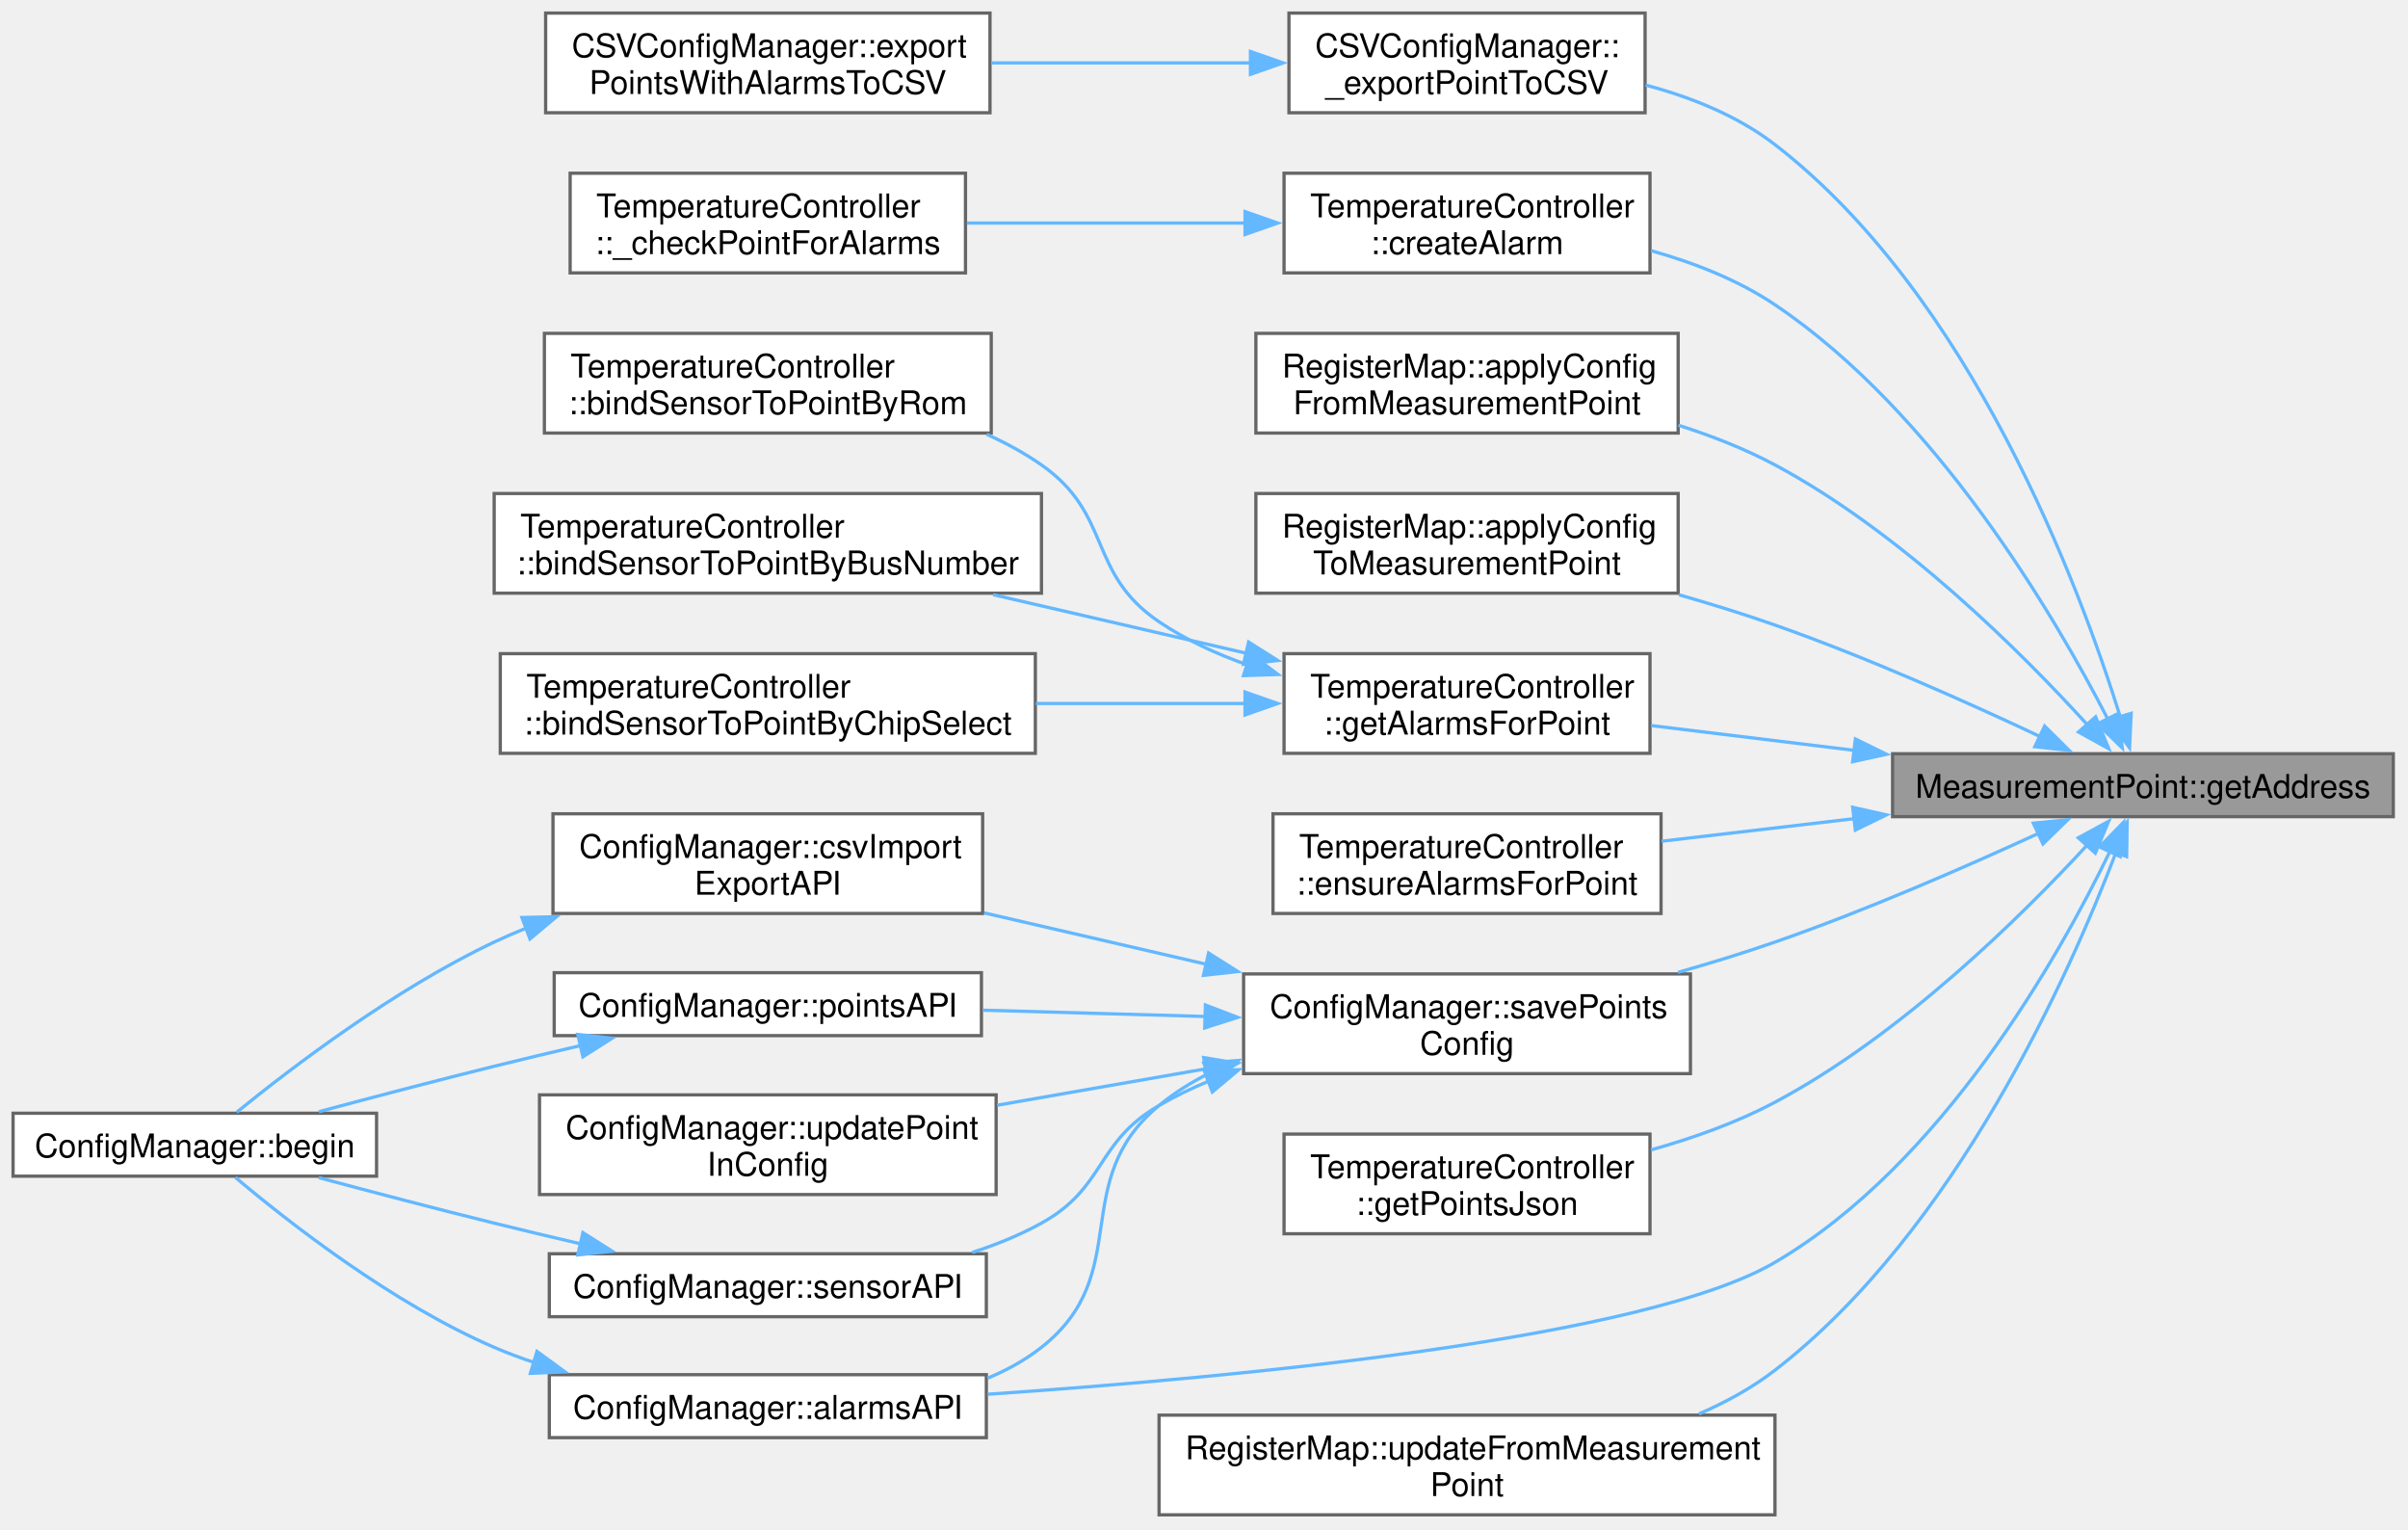
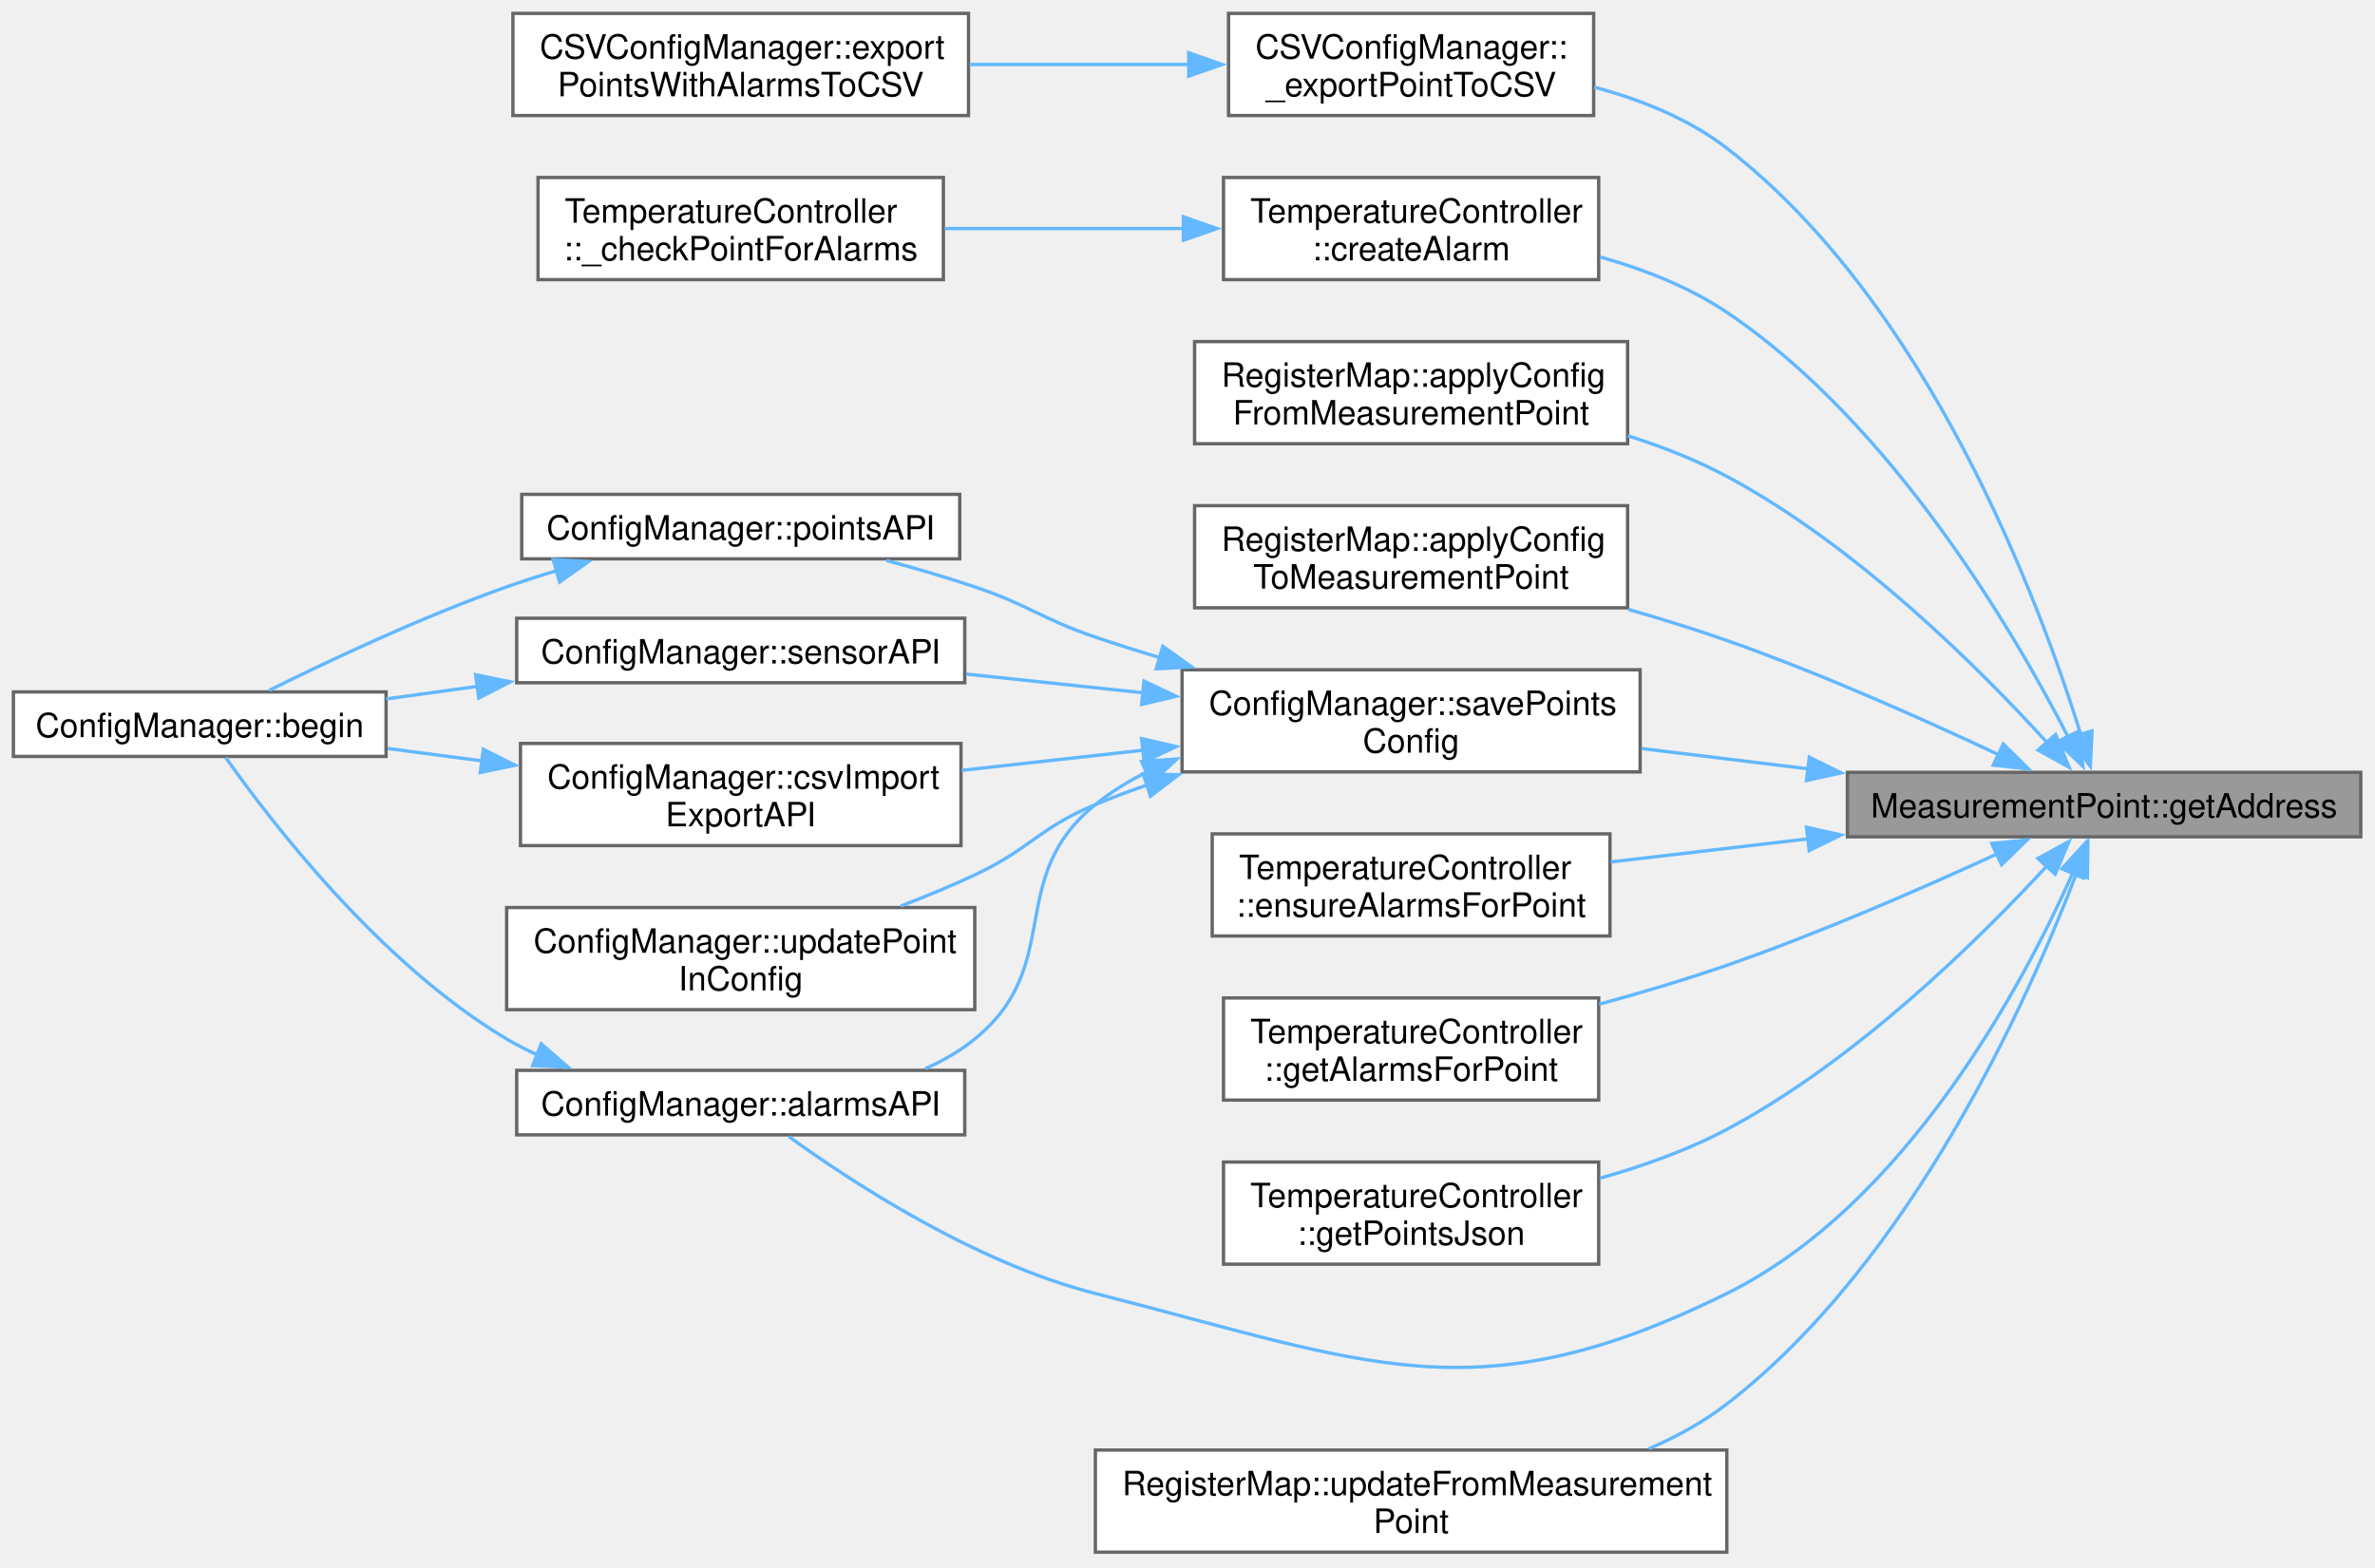
- <svg xmlns="http://www.w3.org/2000/svg" xmlns:xlink="http://www.w3.org/1999/xlink" width="737pt" height="468pt" viewBox="0.00 0.00 737.00 468.00">
+ <svg xmlns="http://www.w3.org/2000/svg" xmlns:xlink="http://www.w3.org/1999/xlink" width="709pt" height="468pt" viewBox="0.00 0.00 709.00 468.00">
  <g id="graph0" class="graph" transform="scale(1 1) rotate(0) translate(4 463.5)">
    <g id="Node000001" class="node">
      <g id="a_Node000001">
        <a xlink:title="Get measurement point address.">
-           <polygon fill="#999999" stroke="#666666" points="728.5,-232.88 575.25,-232.88 575.25,-213.62 728.5,-213.62 728.5,-232.88" />
-           <text xml:space="preserve" text-anchor="middle" x="651.88" y="-219.38" font-family="Helvetica,sans-Serif" font-size="10.00">MeasurementPoint::getAddress</text>
+           <polygon fill="#999999" stroke="#666666" points="700.75,-232.88 547.5,-232.88 547.5,-213.62 700.75,-213.62 700.75,-232.88" />
+           <text xml:space="preserve" text-anchor="middle" x="624.12" y="-219.38" font-family="Helvetica,sans-Serif" font-size="10.00">MeasurementPoint::getAddress</text>
        </a>
      </g>
    </g>
    <g id="Node000002" class="node">
      <g id="a_Node000002">
        <a xlink:href="class_c_s_v_config_manager.html#a2c2673398051c26184c9197aa751a6b3" target="_top" xlink:title="Export single measurement point to CSV format.">
-           <polygon fill="white" stroke="#666666" points="499.5,-459.5 390.5,-459.5 390.5,-429 499.5,-429 499.5,-459.5" />
-           <text xml:space="preserve" text-anchor="start" x="398.5" y="-446" font-family="Helvetica,sans-Serif" font-size="10.00">CSVConfigManager::</text>
-           <text xml:space="preserve" text-anchor="middle" x="445" y="-434.75" font-family="Helvetica,sans-Serif" font-size="10.00">_exportPointToCSV</text>
+           <polygon fill="white" stroke="#666666" points="471.75,-459.5 362.75,-459.5 362.75,-429 471.75,-429 471.75,-459.5" />
+           <text xml:space="preserve" text-anchor="start" x="370.75" y="-446" font-family="Helvetica,sans-Serif" font-size="10.00">CSVConfigManager::</text>
+           <text xml:space="preserve" text-anchor="middle" x="417.25" y="-434.75" font-family="Helvetica,sans-Serif" font-size="10.00">_exportPointToCSV</text>
        </a>
      </g>
    </g>
    <g id="edge1_Node000001_Node000002" class="edge">
      <g id="a_edge1_Node000001_Node000002">
        <a xlink:title=" ">
-           <path fill="none" stroke="#63b8ff" d="M644.97,-244.04C632.46,-284.26 599.36,-372.84 539.25,-419.25 527.84,-428.06 513.57,-433.77 499.66,-437.47" />
-           <polygon fill="#63b8ff" stroke="#63b8ff" points="648.27,-245.24 647.77,-234.66 641.56,-243.24 648.27,-245.24" />
+           <path fill="none" stroke="#63b8ff" d="M617.22,-244.04C604.71,-284.26 571.61,-372.84 511.5,-419.25 500.09,-428.06 485.82,-433.77 471.91,-437.47" />
+           <polygon fill="#63b8ff" stroke="#63b8ff" points="620.52,-245.24 620.02,-234.66 613.81,-243.24 620.52,-245.24" />
        </a>
      </g>
    </g>
    <g id="Node000004" class="node">
      <g id="a_Node000004">
        <a xlink:href="class_config_manager.html#ae605c999fabc6344511f455618655326" target="_top" xlink:title="Setup alarms API endpoints.">
-           <polygon fill="white" stroke="#666666" points="297.88,-42.88 164.12,-42.88 164.12,-23.62 297.88,-23.62 297.88,-42.88" />
-           <text xml:space="preserve" text-anchor="middle" x="231" y="-29.38" font-family="Helvetica,sans-Serif" font-size="10.00">ConfigManager::alarmsAPI</text>
+           <polygon fill="white" stroke="#666666" points="284,-143.88 150.25,-143.88 150.25,-124.62 284,-124.62 284,-143.88" />
+           <text xml:space="preserve" text-anchor="middle" x="217.12" y="-130.38" font-family="Helvetica,sans-Serif" font-size="10.00">ConfigManager::alarmsAPI</text>
        </a>
      </g>
    </g>
    <g id="edge3_Node000001_Node000004" class="edge">
      <g id="a_edge3_Node000001_Node000004">
        <a xlink:title=" ">
-           <path fill="none" stroke="#63b8ff" d="M641.9,-203.24C626.2,-170.78 590.47,-107.27 539.25,-77.25 499.56,-53.99 376.13,-42.18 298.32,-36.9" />
-           <polygon fill="#63b8ff" stroke="#63b8ff" points="638.57,-204.37 645.97,-211.94 644.91,-201.4 638.57,-204.37" />
+           <path fill="none" stroke="#63b8ff" d="M614.82,-202.89C599.88,-169.37 564.98,-103.68 511.5,-77.25 436.39,-40.13 404.2,-56.61 323,-77.25 287.25,-86.34 250.51,-110.34 231.44,-124.13" />
+           <polygon fill="#63b8ff" stroke="#63b8ff" points="611.52,-204.07 618.67,-211.89 617.95,-201.32 611.52,-204.07" />
        </a>
      </g>
    </g>
    <g id="Node000006" class="node">
      <g id="a_Node000006">
        <a xlink:href="class_register_map.html#a1f102e7d0dd51d4750c916fb6e32c37a" target="_top" xlink:title="Apply configuration from measurement point to registers.">
-           <polygon fill="white" stroke="#666666" points="509.62,-361.5 380.38,-361.5 380.38,-331 509.62,-331 509.62,-361.5" />
-           <text xml:space="preserve" text-anchor="start" x="388.38" y="-348" font-family="Helvetica,sans-Serif" font-size="10.00">RegisterMap::applyConfig</text>
-           <text xml:space="preserve" text-anchor="middle" x="445" y="-336.75" font-family="Helvetica,sans-Serif" font-size="10.00">FromMeasurementPoint</text>
+           <polygon fill="white" stroke="#666666" points="481.88,-361.5 352.62,-361.5 352.62,-331 481.88,-331 481.88,-361.5" />
+           <text xml:space="preserve" text-anchor="start" x="360.62" y="-348" font-family="Helvetica,sans-Serif" font-size="10.00">RegisterMap::applyConfig</text>
+           <text xml:space="preserve" text-anchor="middle" x="417.25" y="-336.75" font-family="Helvetica,sans-Serif" font-size="10.00">FromMeasurementPoint</text>
        </a>
      </g>
    </g>
    <g id="edge5_Node000001_Node000006" class="edge">
      <g id="a_edge5_Node000001_Node000006">
        <a xlink:title=" ">
-           <path fill="none" stroke="#63b8ff" d="M634.86,-241.75C614.72,-263.87 578.05,-300.49 539.25,-321.25 530.09,-326.15 519.89,-330.15 509.7,-333.38" />
-           <polygon fill="#63b8ff" stroke="#63b8ff" points="637.39,-244.17 641.43,-234.38 632.16,-239.52 637.39,-244.17" />
+           <path fill="none" stroke="#63b8ff" d="M607.11,-241.75C586.97,-263.87 550.3,-300.49 511.5,-321.25 502.34,-326.15 492.14,-330.15 481.95,-333.38" />
+           <polygon fill="#63b8ff" stroke="#63b8ff" points="609.64,-244.17 613.68,-234.38 604.41,-239.52 609.64,-244.17" />
        </a>
      </g>
    </g>
    <g id="Node000007" class="node">
      <g id="a_Node000007">
        <a xlink:href="class_register_map.html#aa2f819b22096b8c14c421b415f7e83b7" target="_top" xlink:title="Apply configuration from registers to measurement point.">
-           <polygon fill="white" stroke="#666666" points="509.62,-312.5 380.38,-312.5 380.38,-282 509.62,-282 509.62,-312.5" />
-           <text xml:space="preserve" text-anchor="start" x="388.38" y="-299" font-family="Helvetica,sans-Serif" font-size="10.00">RegisterMap::applyConfig</text>
-           <text xml:space="preserve" text-anchor="middle" x="445" y="-287.75" font-family="Helvetica,sans-Serif" font-size="10.00">ToMeasurementPoint</text>
+           <polygon fill="white" stroke="#666666" points="481.88,-312.5 352.62,-312.5 352.62,-282 481.88,-282 481.88,-312.5" />
+           <text xml:space="preserve" text-anchor="start" x="360.62" y="-299" font-family="Helvetica,sans-Serif" font-size="10.00">RegisterMap::applyConfig</text>
+           <text xml:space="preserve" text-anchor="middle" x="417.25" y="-287.75" font-family="Helvetica,sans-Serif" font-size="10.00">ToMeasurementPoint</text>
        </a>
      </g>
    </g>
    <g id="edge6_Node000001_Node000007" class="edge">
      <g id="a_edge6_Node000001_Node000007">
        <a xlink:title=" ">
-           <path fill="none" stroke="#63b8ff" d="M620.55,-238.06C598.38,-248.51 567.39,-262.36 539.25,-272.25 529.84,-275.56 519.77,-278.67 509.85,-281.52" />
-           <polygon fill="#63b8ff" stroke="#63b8ff" points="621.79,-241.34 629.31,-233.88 618.78,-235.03 621.79,-241.34" />
+           <path fill="none" stroke="#63b8ff" d="M592.8,-238.06C570.63,-248.51 539.64,-262.36 511.5,-272.25 502.09,-275.56 492.02,-278.67 482.1,-281.52" />
+           <polygon fill="#63b8ff" stroke="#63b8ff" points="594.04,-241.34 601.56,-233.88 591.03,-235.03 594.04,-241.34" />
        </a>
      </g>
    </g>
    <g id="Node000008" class="node">
      <g id="a_Node000008">
        <a xlink:href="class_temperature_controller.html#aa64384fb8503814b46a7d55f53ccb53a" target="_top" xlink:title="Create new alarm for measurement point.">
-           <polygon fill="white" stroke="#666666" points="501,-410.5 389,-410.5 389,-380 501,-380 501,-410.5" />
-           <text xml:space="preserve" text-anchor="start" x="397" y="-397" font-family="Helvetica,sans-Serif" font-size="10.00">TemperatureController</text>
-           <text xml:space="preserve" text-anchor="middle" x="445" y="-385.75" font-family="Helvetica,sans-Serif" font-size="10.00">::createAlarm</text>
+           <polygon fill="white" stroke="#666666" points="473.25,-410.5 361.25,-410.5 361.25,-380 473.25,-380 473.25,-410.5" />
+           <text xml:space="preserve" text-anchor="start" x="369.25" y="-397" font-family="Helvetica,sans-Serif" font-size="10.00">TemperatureController</text>
+           <text xml:space="preserve" text-anchor="middle" x="417.25" y="-385.75" font-family="Helvetica,sans-Serif" font-size="10.00">::createAlarm</text>
        </a>
      </g>
    </g>
    <g id="edge7_Node000001_Node000008" class="edge">
      <g id="a_edge7_Node000001_Node000008">
        <a xlink:title=" ">
-           <path fill="none" stroke="#63b8ff" d="M641.28,-243.18C624.9,-275.03 588.5,-337.16 539.25,-370.25 527.98,-377.82 514.51,-383.1 501.35,-386.79" />
-           <polygon fill="#63b8ff" stroke="#63b8ff" points="644.21,-245.14 645.55,-234.63 637.95,-242.02 644.21,-245.14" />
+           <path fill="none" stroke="#63b8ff" d="M613.53,-243.18C597.15,-275.03 560.75,-337.16 511.5,-370.25 500.23,-377.82 486.76,-383.1 473.6,-386.79" />
+           <polygon fill="#63b8ff" stroke="#63b8ff" points="616.46,-245.14 617.8,-234.63 610.2,-242.02 616.46,-245.14" />
        </a>
      </g>
    </g>
    <g id="Node000010" class="node">
      <g id="a_Node000010">
        <a xlink:href="class_temperature_controller.html#ad174e0411bd48422d8e3812fd28a7a0b" target="_top" xlink:title="Ensure all 3 alarm types exist for a measurement point.">
-           <polygon fill="white" stroke="#666666" points="504.38,-214.5 385.62,-214.5 385.62,-184 504.38,-184 504.38,-214.5" />
-           <text xml:space="preserve" text-anchor="start" x="393.62" y="-201" font-family="Helvetica,sans-Serif" font-size="10.00">TemperatureController</text>
-           <text xml:space="preserve" text-anchor="middle" x="445" y="-189.75" font-family="Helvetica,sans-Serif" font-size="10.00">::ensureAlarmsForPoint</text>
+           <polygon fill="white" stroke="#666666" points="476.62,-214.5 357.88,-214.5 357.88,-184 476.62,-184 476.62,-214.5" />
+           <text xml:space="preserve" text-anchor="start" x="365.88" y="-201" font-family="Helvetica,sans-Serif" font-size="10.00">TemperatureController</text>
+           <text xml:space="preserve" text-anchor="middle" x="417.25" y="-189.75" font-family="Helvetica,sans-Serif" font-size="10.00">::ensureAlarmsForPoint</text>
        </a>
      </g>
    </g>
    <g id="edge9_Node000001_Node000010" class="edge">
      <g id="a_edge9_Node000001_Node000010">
        <a xlink:title=" ">
-           <path fill="none" stroke="#63b8ff" d="M563.59,-213.02C543.67,-210.69 522.96,-208.27 504.58,-206.11" />
-           <polygon fill="#63b8ff" stroke="#63b8ff" points="563.04,-216.48 573.37,-214.17 563.85,-209.53 563.04,-216.48" />
+           <path fill="none" stroke="#63b8ff" d="M535.84,-213.02C515.92,-210.69 495.21,-208.27 476.83,-206.11" />
+           <polygon fill="#63b8ff" stroke="#63b8ff" points="535.29,-216.48 545.62,-214.17 536.1,-209.53 535.29,-216.48" />
        </a>
      </g>
    </g>
    <g id="Node000011" class="node">
      <g id="a_Node000011">
        <a xlink:href="class_temperature_controller.html#a880028883101197527de57f626e14512" target="_top" xlink:title="Get all alarms associated with a measurement point.">
-           <polygon fill="white" stroke="#666666" points="501,-263.5 389,-263.5 389,-233 501,-233 501,-263.5" />
-           <text xml:space="preserve" text-anchor="start" x="397" y="-250" font-family="Helvetica,sans-Serif" font-size="10.00">TemperatureController</text>
-           <text xml:space="preserve" text-anchor="middle" x="445" y="-238.75" font-family="Helvetica,sans-Serif" font-size="10.00">::getAlarmsForPoint</text>
+           <polygon fill="white" stroke="#666666" points="473.25,-165.5 361.25,-165.5 361.25,-135 473.25,-135 473.25,-165.5" />
+           <text xml:space="preserve" text-anchor="start" x="369.25" y="-152" font-family="Helvetica,sans-Serif" font-size="10.00">TemperatureController</text>
+           <text xml:space="preserve" text-anchor="middle" x="417.25" y="-140.75" font-family="Helvetica,sans-Serif" font-size="10.00">::getAlarmsForPoint</text>
        </a>
      </g>
    </g>
    <g id="edge10_Node000001_Node000011" class="edge">
      <g id="a_edge10_Node000001_Node000011">
        <a xlink:title=" ">
-           <path fill="none" stroke="#63b8ff" d="M563.61,-233.9C542.52,-236.47 520.55,-239.15 501.39,-241.49" />
-           <polygon fill="#63b8ff" stroke="#63b8ff" points="563.87,-237.39 573.38,-232.71 563.03,-230.44 563.87,-237.39" />
-         </a>
-       </g>
-     </g>
-     <g id="Node000015" class="node">
-       <g id="a_Node000015">
+           <path fill="none" stroke="#63b8ff" d="M592.06,-208.46C569.92,-198.27 539.29,-184.89 511.5,-175.25 499.31,-171.02 486.01,-167.07 473.38,-163.62" />
+           <polygon fill="#63b8ff" stroke="#63b8ff" points="590.58,-211.63 601.12,-212.67 593.53,-205.28 590.58,-211.63" />
+         </a>
+       </g>
+     </g>
+     <g id="Node000012" class="node">
+       <g id="a_Node000012">
        <a xlink:href="class_temperature_controller.html#add39ba7dad38449bbf1787a5c9c51ef9" target="_top" xlink:title="Get JSON representation of all measurement points.">
-           <polygon fill="white" stroke="#666666" points="501,-116.5 389,-116.5 389,-86 501,-86 501,-116.5" />
-           <text xml:space="preserve" text-anchor="start" x="397" y="-103" font-family="Helvetica,sans-Serif" font-size="10.00">TemperatureController</text>
-           <text xml:space="preserve" text-anchor="middle" x="445" y="-91.75" font-family="Helvetica,sans-Serif" font-size="10.00">::getPointsJson</text>
-         </a>
-       </g>
-     </g>
-     <g id="edge14_Node000001_Node000015" class="edge">
-       <g id="a_edge14_Node000001_Node000015">
-         <a xlink:title=" ">
-           <path fill="none" stroke="#63b8ff" d="M634.82,-204.94C614.64,-183.06 577.93,-146.82 539.25,-126.25 527.56,-120.03 514.2,-115.27 501.32,-111.66" />
-           <polygon fill="#63b8ff" stroke="#63b8ff" points="632.1,-207.15 641.4,-212.23 637.29,-202.46 632.1,-207.15" />
-         </a>
-       </g>
-     </g>
-     <g id="Node000016" class="node">
-       <g id="a_Node000016">
+           <polygon fill="white" stroke="#666666" points="473.25,-116.5 361.25,-116.5 361.25,-86 473.25,-86 473.25,-116.5" />
+           <text xml:space="preserve" text-anchor="start" x="369.25" y="-103" font-family="Helvetica,sans-Serif" font-size="10.00">TemperatureController</text>
+           <text xml:space="preserve" text-anchor="middle" x="417.25" y="-91.75" font-family="Helvetica,sans-Serif" font-size="10.00">::getPointsJson</text>
+         </a>
+       </g>
+     </g>
+     <g id="edge11_Node000001_Node000012" class="edge">
+       <g id="a_edge11_Node000001_Node000012">
+         <a xlink:title=" ">
+           <path fill="none" stroke="#63b8ff" d="M607.07,-204.94C586.89,-183.06 550.18,-146.82 511.5,-126.25 499.81,-120.03 486.45,-115.27 473.57,-111.66" />
+           <polygon fill="#63b8ff" stroke="#63b8ff" points="604.35,-207.15 613.65,-212.23 609.54,-202.46 604.35,-207.15" />
+         </a>
+       </g>
+     </g>
+     <g id="Node000013" class="node">
+       <g id="a_Node000013">
        <a xlink:href="class_config_manager.html#a55b79da91c57039c483ddf5fceabbd64" target="_top" xlink:title="Save measurement points configuration to file.">
-           <polygon fill="white" stroke="#666666" points="513.38,-165.5 376.62,-165.5 376.62,-135 513.38,-135 513.38,-165.5" />
-           <text xml:space="preserve" text-anchor="start" x="384.62" y="-152" font-family="Helvetica,sans-Serif" font-size="10.00">ConfigManager::savePoints</text>
-           <text xml:space="preserve" text-anchor="middle" x="445" y="-140.75" font-family="Helvetica,sans-Serif" font-size="10.00">Config</text>
-         </a>
-       </g>
-     </g>
-     <g id="edge15_Node000001_Node000016" class="edge">
-       <g id="a_edge15_Node000001_Node000016">
-         <a xlink:title=" ">
-           <path fill="none" stroke="#63b8ff" d="M619.81,-208.46C597.67,-198.27 567.04,-184.89 539.25,-175.25 529.75,-171.95 519.58,-168.83 509.58,-165.98" />
-           <polygon fill="#63b8ff" stroke="#63b8ff" points="618.33,-211.63 628.87,-212.67 621.28,-205.28 618.33,-211.63" />
-         </a>
-       </g>
-     </g>
-     <g id="Node000021" class="node">
-       <g id="a_Node000021">
+           <polygon fill="white" stroke="#666666" points="485.62,-263.5 348.88,-263.5 348.88,-233 485.62,-233 485.62,-263.5" />
+           <text xml:space="preserve" text-anchor="start" x="356.88" y="-250" font-family="Helvetica,sans-Serif" font-size="10.00">ConfigManager::savePoints</text>
+           <text xml:space="preserve" text-anchor="middle" x="417.25" y="-238.75" font-family="Helvetica,sans-Serif" font-size="10.00">Config</text>
+         </a>
+       </g>
+     </g>
+     <g id="edge12_Node000001_Node000013" class="edge">
+       <g id="a_edge12_Node000001_Node000013">
+         <a xlink:title=" ">
+           <path fill="none" stroke="#63b8ff" d="M535.72,-233.92C519.09,-235.94 501.92,-238.04 486.02,-239.98" />
+           <polygon fill="#63b8ff" stroke="#63b8ff" points="536.12,-237.39 545.63,-232.71 535.28,-230.44 536.12,-237.39" />
+         </a>
+       </g>
+     </g>
+     <g id="Node000018" class="node">
+       <g id="a_Node000018">
        <a xlink:href="class_register_map.html#a2940213459a183fc06a2226f1cd1a48b" target="_top" xlink:title="Update registers from measurement point data.">
-           <polygon fill="white" stroke="#666666" points="539.25,-30.5 350.75,-30.5 350.75,0 539.25,0 539.25,-30.5" />
-           <text xml:space="preserve" text-anchor="start" x="358.75" y="-17" font-family="Helvetica,sans-Serif" font-size="10.00">RegisterMap::updateFromMeasurement</text>
-           <text xml:space="preserve" text-anchor="middle" x="445" y="-5.75" font-family="Helvetica,sans-Serif" font-size="10.00">Point</text>
-         </a>
-       </g>
-     </g>
-     <g id="edge24_Node000001_Node000021" class="edge">
-       <g id="a_edge24_Node000001_Node000021">
-         <a xlink:title=" ">
-           <path fill="none" stroke="#63b8ff" d="M643.72,-202.93C629.61,-165.84 594.71,-87.06 539.25,-44.25 532.27,-38.86 524.28,-34.47 515.98,-30.88" />
-           <polygon fill="#63b8ff" stroke="#63b8ff" points="640.31,-203.81 647.04,-211.99 646.88,-201.39 640.31,-203.81" />
+           <polygon fill="white" stroke="#666666" points="511.5,-30.5 323,-30.5 323,0 511.5,0 511.5,-30.5" />
+           <text xml:space="preserve" text-anchor="start" x="331" y="-17" font-family="Helvetica,sans-Serif" font-size="10.00">RegisterMap::updateFromMeasurement</text>
+           <text xml:space="preserve" text-anchor="middle" x="417.25" y="-5.75" font-family="Helvetica,sans-Serif" font-size="10.00">Point</text>
+         </a>
+       </g>
+     </g>
+     <g id="edge21_Node000001_Node000018" class="edge">
+       <g id="a_edge21_Node000001_Node000018">
+         <a xlink:title=" ">
+           <path fill="none" stroke="#63b8ff" d="M615.97,-202.93C601.86,-165.84 566.96,-87.06 511.5,-44.25 504.52,-38.86 496.53,-34.47 488.23,-30.88" />
+           <polygon fill="#63b8ff" stroke="#63b8ff" points="612.56,-203.81 619.29,-211.99 619.13,-201.39 612.56,-203.81" />
        </a>
      </g>
    </g>
    <g id="Node000003" class="node">
      <g id="a_Node000003">
        <a xlink:href="class_c_s_v_config_manager.html#a1c6cbc4c8a132762bf16a8ce9f7d0bfc" target="_top" xlink:title="Export measurement points with alarm configuration to CSV.">
-           <polygon fill="white" stroke="#666666" points="299,-459.5 163,-459.5 163,-429 299,-429 299,-459.5" />
-           <text xml:space="preserve" text-anchor="start" x="171" y="-446" font-family="Helvetica,sans-Serif" font-size="10.00">CSVConfigManager::export</text>
-           <text xml:space="preserve" text-anchor="middle" x="231" y="-434.75" font-family="Helvetica,sans-Serif" font-size="10.00">PointsWithAlarmsToCSV</text>
+           <polygon fill="white" stroke="#666666" points="285.12,-459.5 149.12,-459.5 149.12,-429 285.12,-429 285.12,-459.5" />
+           <text xml:space="preserve" text-anchor="start" x="157.12" y="-446" font-family="Helvetica,sans-Serif" font-size="10.00">CSVConfigManager::export</text>
+           <text xml:space="preserve" text-anchor="middle" x="217.12" y="-434.75" font-family="Helvetica,sans-Serif" font-size="10.00">PointsWithAlarmsToCSV</text>
        </a>
      </g>
    </g>
    <g id="edge2_Node000002_Node000003" class="edge">
      <g id="a_edge2_Node000002_Node000003">
        <a xlink:title=" ">
-           <path fill="none" stroke="#63b8ff" d="M378.92,-444.25C353.7,-444.25 324.83,-444.25 299.4,-444.25" />
-           <polygon fill="#63b8ff" stroke="#63b8ff" points="378.72,-447.75 388.72,-444.25 378.72,-440.75 378.72,-447.75" />
+           <path fill="none" stroke="#63b8ff" d="M350.96,-444.25C329.94,-444.25 306.62,-444.25 285.45,-444.25" />
+           <polygon fill="#63b8ff" stroke="#63b8ff" points="350.86,-447.75 360.86,-444.25 350.86,-440.75 350.86,-447.75" />
        </a>
      </g>
    </g>
    <g id="Node000005" class="node">
      <g id="a_Node000005">
        <a xlink:href="class_config_manager.html#a0497343220fc493f5cf9574922508908" target="_top" xlink:title="Initialize the configuration system.">
-           <polygon fill="white" stroke="#666666" points="111.25,-122.88 0,-122.88 0,-103.62 111.25,-103.62 111.25,-122.88" />
-           <text xml:space="preserve" text-anchor="middle" x="55.62" y="-109.38" font-family="Helvetica,sans-Serif" font-size="10.00">ConfigManager::begin</text>
+           <polygon fill="white" stroke="#666666" points="111.25,-256.88 0,-256.88 0,-237.62 111.25,-237.62 111.25,-256.88" />
+           <text xml:space="preserve" text-anchor="middle" x="55.62" y="-243.38" font-family="Helvetica,sans-Serif" font-size="10.00">ConfigManager::begin</text>
        </a>
      </g>
    </g>
    <g id="edge4_Node000004_Node000005" class="edge">
      <g id="a_edge4_Node000004_Node000005">
        <a xlink:title=" ">
-           <path fill="none" stroke="#63b8ff" d="M159.66,-46.55C155.41,-47.97 151.24,-49.53 147.25,-51.25 116.09,-64.69 84.45,-89.41 68.06,-103.23" />
-           <polygon fill="#63b8ff" stroke="#63b8ff" points="160.35,-50 168.91,-43.75 158.33,-43.3 160.35,-50" />
+           <path fill="none" stroke="#63b8ff" d="M156.51,-148.46C153.3,-149.91 150.19,-151.5 147.25,-153.25 109.45,-175.73 76.9,-218.12 63.35,-237.33" />
+           <polygon fill="#63b8ff" stroke="#63b8ff" points="157.58,-151.8 165.58,-144.85 155,-145.29 157.58,-151.8" />
        </a>
      </g>
    </g>
    <g id="Node000009" class="node">
      <g id="a_Node000009">
        <a xlink:href="class_temperature_controller.html#a27da8ccc3effea555f440ce3e6f89b08" target="_top" xlink:title="Check measurement point for alarm conditions.">
-           <polygon fill="white" stroke="#666666" points="291.5,-410.5 170.5,-410.5 170.5,-380 291.5,-380 291.5,-410.5" />
-           <text xml:space="preserve" text-anchor="start" x="178.5" y="-397" font-family="Helvetica,sans-Serif" font-size="10.00">TemperatureController</text>
-           <text xml:space="preserve" text-anchor="middle" x="231" y="-385.75" font-family="Helvetica,sans-Serif" font-size="10.00">::_checkPointForAlarms</text>
+           <polygon fill="white" stroke="#666666" points="277.62,-410.5 156.62,-410.5 156.62,-380 277.62,-380 277.62,-410.5" />
+           <text xml:space="preserve" text-anchor="start" x="164.62" y="-397" font-family="Helvetica,sans-Serif" font-size="10.00">TemperatureController</text>
+           <text xml:space="preserve" text-anchor="middle" x="217.12" y="-385.75" font-family="Helvetica,sans-Serif" font-size="10.00">::_checkPointForAlarms</text>
        </a>
      </g>
    </g>
    <g id="edge8_Node000008_Node000009" class="edge">
      <g id="a_edge8_Node000008_Node000009">
        <a xlink:title=" ">
-           <path fill="none" stroke="#63b8ff" d="M377.14,-395.25C349.83,-395.25 318.49,-395.25 291.93,-395.25" />
-           <polygon fill="#63b8ff" stroke="#63b8ff" points="377.06,-398.75 387.06,-395.25 377.06,-391.75 377.06,-398.75" />
-         </a>
-       </g>
-     </g>
-     <g id="Node000012" class="node">
-       <g id="a_Node000012">
-         <a xlink:href="class_temperature_controller.html#af4ab2c7b7a3934ab7837603a420b1ae2" target="_top" xlink:title="Bind sensor to measurement point by bus number.">
-           <polygon fill="white" stroke="#666666" points="314.75,-312.5 147.25,-312.5 147.25,-282 314.75,-282 314.75,-312.5" />
-           <text xml:space="preserve" text-anchor="start" x="155.25" y="-299" font-family="Helvetica,sans-Serif" font-size="10.00">TemperatureController</text>
-           <text xml:space="preserve" text-anchor="middle" x="231" y="-287.75" font-family="Helvetica,sans-Serif" font-size="10.00">::bindSensorToPointByBusNumber</text>
-         </a>
-       </g>
-     </g>
-     <g id="edge11_Node000011_Node000012" class="edge">
-       <g id="a_edge11_Node000011_Node000012">
-         <a xlink:title=" ">
-           <path fill="none" stroke="#63b8ff" d="M377.49,-263.62C352.81,-269.33 324.78,-275.8 299.97,-281.54" />
-           <polygon fill="#63b8ff" stroke="#63b8ff" points="378.15,-267.06 387.1,-261.4 376.57,-260.24 378.15,-267.06" />
-         </a>
-       </g>
-     </g>
-     <g id="Node000013" class="node">
-       <g id="a_Node000013">
-         <a xlink:href="class_temperature_controller.html#a84937fc1aed30193b817f3b062ce0cfc" target="_top" xlink:title="Bind PT1000 sensor to measurement point by chip select pin.">
-           <polygon fill="white" stroke="#666666" points="312.88,-263.5 149.12,-263.5 149.12,-233 312.88,-233 312.88,-263.5" />
-           <text xml:space="preserve" text-anchor="start" x="157.12" y="-250" font-family="Helvetica,sans-Serif" font-size="10.00">TemperatureController</text>
-           <text xml:space="preserve" text-anchor="middle" x="231" y="-238.75" font-family="Helvetica,sans-Serif" font-size="10.00">::bindSensorToPointByChipSelect</text>
-         </a>
-       </g>
-     </g>
-     <g id="edge12_Node000011_Node000013" class="edge">
-       <g id="a_edge12_Node000011_Node000013">
-         <a xlink:title=" ">
-           <path fill="none" stroke="#63b8ff" d="M377.2,-248.25C356.84,-248.25 334.23,-248.25 313.04,-248.25" />
-           <polygon fill="#63b8ff" stroke="#63b8ff" points="377.06,-251.75 387.06,-248.25 377.06,-244.75 377.06,-251.75" />
+           <path fill="none" stroke="#63b8ff" d="M349.35,-395.25C326.27,-395.25 300.57,-395.25 278.08,-395.25" />
+           <polygon fill="#63b8ff" stroke="#63b8ff" points="349.28,-398.75 359.28,-395.25 349.28,-391.75 349.28,-398.75" />
+         </a>
+       </g>
+     </g>
+     <g id="edge13_Node000013_Node000004" class="edge">
+       <g id="a_edge13_Node000013_Node000004">
+         <a xlink:title=" ">
+           <path fill="none" stroke="#63b8ff" d="M338.53,-233.05C332.99,-230.3 327.73,-227.07 323,-223.25 295.77,-201.28 314.15,-175.32 287,-153.25 282.57,-149.65 277.51,-146.73 272.19,-144.37" />
+           <polygon fill="#63b8ff" stroke="#63b8ff" points="336.81,-236.11 347.38,-236.87 339.59,-229.69 336.81,-236.11" />
        </a>
      </g>
    </g>
    <g id="Node000014" class="node">
      <g id="a_Node000014">
-         <a xlink:href="class_temperature_controller.html#a5d8f7c51bb176435a5035293a2db78f7" target="_top" xlink:title="Bind sensor to measurement point by ROM address.">
-           <polygon fill="white" stroke="#666666" points="299.38,-361.5 162.62,-361.5 162.62,-331 299.38,-331 299.38,-361.5" />
-           <text xml:space="preserve" text-anchor="start" x="170.62" y="-348" font-family="Helvetica,sans-Serif" font-size="10.00">TemperatureController</text>
-           <text xml:space="preserve" text-anchor="middle" x="231" y="-336.75" font-family="Helvetica,sans-Serif" font-size="10.00">::bindSensorToPointByRom</text>
-         </a>
-       </g>
-     </g>
-     <g id="edge13_Node000011_Node000014" class="edge">
-       <g id="a_edge13_Node000011_Node000014">
-         <a xlink:title=" ">
-           <path fill="none" stroke="#63b8ff" d="M377.81,-260.06C368.26,-263.42 358.92,-267.72 350.75,-273.25 328.66,-288.19 336.6,-305.97 314.75,-321.25 309.58,-324.86 303.89,-327.96 297.97,-330.62" />
-           <polygon fill="#63b8ff" stroke="#63b8ff" points="378.68,-263.46 387.17,-257.12 376.58,-256.78 378.68,-263.46" />
-         </a>
-       </g>
-     </g>
-     <g id="edge16_Node000016_Node000004" class="edge">
-       <g id="a_edge16_Node000016_Node000004">
-         <a xlink:title=" ">
-           <path fill="none" stroke="#63b8ff" d="M366.19,-135.16C360.66,-132.39 355.44,-129.12 350.75,-125.25 322.54,-101.97 343.51,-73.85 314.75,-51.25 309.78,-47.34 304.14,-44.24 298.21,-41.78" />
-           <polygon fill="#63b8ff" stroke="#63b8ff" points="364.44,-138.22 375.01,-139.02 367.25,-131.8 364.44,-138.22" />
+         <a xlink:href="class_config_manager.html#a9b7af07b85bf9cc3ac05603db6e89fd2" target="_top" xlink:title="Setup CSV import/export API endpoints.">
+           <polygon fill="white" stroke="#666666" points="282.88,-241.5 151.38,-241.5 151.38,-211 282.88,-211 282.88,-241.5" />
+           <text xml:space="preserve" text-anchor="start" x="159.38" y="-228" font-family="Helvetica,sans-Serif" font-size="10.00">ConfigManager::csvImport</text>
+           <text xml:space="preserve" text-anchor="middle" x="217.12" y="-216.75" font-family="Helvetica,sans-Serif" font-size="10.00">ExportAPI</text>
+         </a>
+       </g>
+     </g>
+     <g id="edge14_Node000013_Node000014" class="edge">
+       <g id="a_edge14_Node000013_Node000014">
+         <a xlink:title=" ">
+           <path fill="none" stroke="#63b8ff" d="M337.27,-239.48C319.3,-237.49 300.42,-235.39 283.11,-233.47" />
+           <polygon fill="#63b8ff" stroke="#63b8ff" points="336.79,-242.95 347.12,-240.57 337.56,-235.99 336.79,-242.95" />
+         </a>
+       </g>
+     </g>
+     <g id="Node000015" class="node">
+       <g id="a_Node000015">
+         <a xlink:href="class_config_manager.html#a471a844085c27f3a8a8f9394d9c14677" target="_top" xlink:title="Setup measurement points API endpoints.">
+           <polygon fill="white" stroke="#666666" points="282.5,-315.88 151.75,-315.88 151.75,-296.62 282.5,-296.62 282.5,-315.88" />
+           <text xml:space="preserve" text-anchor="middle" x="217.12" y="-302.38" font-family="Helvetica,sans-Serif" font-size="10.00">ConfigManager::pointsAPI</text>
+         </a>
+       </g>
+     </g>
+     <g id="edge16_Node000013_Node000015" class="edge">
+       <g id="a_edge16_Node000013_Node000015">
+         <a xlink:title=" ">
+           <path fill="none" stroke="#63b8ff" d="M342.21,-267.13C335.68,-269.09 329.2,-271.14 323,-273.25 306.59,-278.84 303.42,-282.71 287,-288.25 278.57,-291.09 269.43,-293.76 260.65,-296.13" />
+           <polygon fill="#63b8ff" stroke="#63b8ff" points="343.13,-270.51 351.75,-264.35 341.17,-263.79 343.13,-270.51" />
+         </a>
+       </g>
+     </g>
+     <g id="Node000016" class="node">
+       <g id="a_Node000016">
+         <a xlink:href="class_config_manager.html#a45b1ce1f09401af0b6f700cf4388b233" target="_top" xlink:title="Setup sensor-related API endpoints.">
+           <polygon fill="white" stroke="#666666" points="284,-278.88 150.25,-278.88 150.25,-259.62 284,-259.62 284,-278.88" />
+           <text xml:space="preserve" text-anchor="middle" x="217.12" y="-265.38" font-family="Helvetica,sans-Serif" font-size="10.00">ConfigManager::sensorAPI</text>
+         </a>
+       </g>
+     </g>
+     <g id="edge18_Node000013_Node000016" class="edge">
+       <g id="a_edge18_Node000013_Node000016">
+         <a xlink:title=" ">
+           <path fill="none" stroke="#63b8ff" d="M337.27,-256.62C319.76,-258.48 301.38,-260.43 284.44,-262.22" />
+           <polygon fill="#63b8ff" stroke="#63b8ff" points="337.54,-260.11 347.12,-255.58 336.8,-253.15 337.54,-260.11" />
        </a>
      </g>
    </g>
    <g id="Node000017" class="node">
      <g id="a_Node000017">
-         <a xlink:href="class_config_manager.html#a9b7af07b85bf9cc3ac05603db6e89fd2" target="_top" xlink:title="Setup CSV import/export API endpoints.">
-           <polygon fill="white" stroke="#666666" points="296.75,-214.5 165.25,-214.5 165.25,-184 296.75,-184 296.75,-214.5" />
-           <text xml:space="preserve" text-anchor="start" x="173.25" y="-201" font-family="Helvetica,sans-Serif" font-size="10.00">ConfigManager::csvImport</text>
-           <text xml:space="preserve" text-anchor="middle" x="231" y="-189.75" font-family="Helvetica,sans-Serif" font-size="10.00">ExportAPI</text>
-         </a>
-       </g>
-     </g>
-     <g id="edge17_Node000016_Node000017" class="edge">
-       <g id="a_edge17_Node000016_Node000017">
-         <a xlink:title=" ">
-           <path fill="none" stroke="#63b8ff" d="M365.17,-168.47C342.79,-173.64 318.68,-179.21 297.21,-184.18" />
-           <polygon fill="#63b8ff" stroke="#63b8ff" points="365.91,-171.89 374.86,-166.23 364.33,-165.07 365.91,-171.89" />
-         </a>
-       </g>
-     </g>
-     <g id="Node000018" class="node">
-       <g id="a_Node000018">
-         <a xlink:href="class_config_manager.html#a471a844085c27f3a8a8f9394d9c14677" target="_top" xlink:title="Setup measurement points API endpoints.">
-           <polygon fill="white" stroke="#666666" points="296.38,-165.88 165.62,-165.88 165.62,-146.62 296.38,-146.62 296.38,-165.88" />
-           <text xml:space="preserve" text-anchor="middle" x="231" y="-152.38" font-family="Helvetica,sans-Serif" font-size="10.00">ConfigManager::pointsAPI</text>
-         </a>
-       </g>
-     </g>
-     <g id="edge19_Node000016_Node000018" class="edge">
-       <g id="a_edge19_Node000016_Node000018">
-         <a xlink:title=" ">
-           <path fill="none" stroke="#63b8ff" d="M365.11,-152.48C342.63,-153.12 318.4,-153.8 296.85,-154.41" />
-           <polygon fill="#63b8ff" stroke="#63b8ff" points="364.93,-155.99 374.83,-152.21 364.73,-148.99 364.93,-155.99" />
-         </a>
-       </g>
-     </g>
-     <g id="Node000019" class="node">
-       <g id="a_Node000019">
-         <a xlink:href="class_config_manager.html#a45b1ce1f09401af0b6f700cf4388b233" target="_top" xlink:title="Setup sensor-related API endpoints.">
-           <polygon fill="white" stroke="#666666" points="297.88,-79.88 164.12,-79.88 164.12,-60.62 297.88,-60.62 297.88,-79.88" />
-           <text xml:space="preserve" text-anchor="middle" x="231" y="-66.38" font-family="Helvetica,sans-Serif" font-size="10.00">ConfigManager::sensorAPI</text>
-         </a>
-       </g>
-     </g>
-     <g id="edge21_Node000016_Node000019" class="edge">
-       <g id="a_edge21_Node000016_Node000019">
-         <a xlink:title=" ">
-           <path fill="none" stroke="#63b8ff" d="M366.15,-132.79C360.8,-130.56 355.61,-128.06 350.75,-125.25 331.15,-113.93 334.55,-100.21 314.75,-89.25 308.17,-85.61 300.93,-82.67 293.55,-80.28" />
-           <polygon fill="#63b8ff" stroke="#63b8ff" points="364.57,-135.93 375.16,-136.2 367.05,-129.39 364.57,-135.93" />
-         </a>
-       </g>
-     </g>
-     <g id="Node000020" class="node">
-       <g id="a_Node000020">
        <a xlink:href="class_config_manager.html#a0daf50bbd376beb24a5400a86e893338" target="_top" xlink:title="Update a measurement point in configuration.">
-           <polygon fill="white" stroke="#666666" points="300.88,-128.5 161.12,-128.5 161.12,-98 300.88,-98 300.88,-128.5" />
-           <text xml:space="preserve" text-anchor="start" x="169.12" y="-115" font-family="Helvetica,sans-Serif" font-size="10.00">ConfigManager::updatePoint</text>
-           <text xml:space="preserve" text-anchor="middle" x="231" y="-103.75" font-family="Helvetica,sans-Serif" font-size="10.00">InConfig</text>
-         </a>
-       </g>
-     </g>
-     <g id="edge23_Node000016_Node000020" class="edge">
-       <g id="a_edge23_Node000016_Node000020">
-         <a xlink:title=" ">
-           <path fill="none" stroke="#63b8ff" d="M365.18,-136.49C344.18,-132.83 321.65,-128.9 301.2,-125.33" />
-           <polygon fill="#63b8ff" stroke="#63b8ff" points="364.4,-139.91 374.85,-138.18 365.6,-133.01 364.4,-139.91" />
-         </a>
-       </g>
-     </g>
-     <g id="edge18_Node000017_Node000005" class="edge">
-       <g id="a_edge18_Node000017_Node000005">
-         <a xlink:title=" ">
-           <path fill="none" stroke="#63b8ff" d="M156.97,-179.49C153.65,-178.15 150.39,-176.73 147.25,-175.25 116.74,-160.84 85.1,-136.72 68.47,-123.2" />
-           <polygon fill="#63b8ff" stroke="#63b8ff" points="155.74,-182.76 166.33,-183 158.2,-176.21 155.74,-182.76" />
-         </a>
-       </g>
-     </g>
-     <g id="edge20_Node000018_Node000005" class="edge">
-       <g id="a_edge20_Node000018_Node000005">
-         <a xlink:title=" ">
-           <path fill="none" stroke="#63b8ff" d="M173.75,-143.6C164.87,-141.53 155.8,-139.36 147.25,-137.25 129.55,-132.88 110,-127.74 93.59,-123.34" />
-           <polygon fill="#63b8ff" stroke="#63b8ff" points="172.83,-146.98 183.37,-145.83 174.41,-140.16 172.83,-146.98" />
-         </a>
-       </g>
-     </g>
-     <g id="edge22_Node000019_Node000005" class="edge">
-       <g id="a_edge22_Node000019_Node000005">
-         <a xlink:title=" ">
-           <path fill="none" stroke="#63b8ff" d="M173.75,-82.9C164.87,-84.97 155.8,-87.14 147.25,-89.25 129.55,-93.62 110,-98.76 93.59,-103.16" />
-           <polygon fill="#63b8ff" stroke="#63b8ff" points="174.41,-86.34 183.37,-80.67 172.83,-79.52 174.41,-86.34" />
+           <polygon fill="white" stroke="#666666" points="287,-192.5 147.25,-192.5 147.25,-162 287,-162 287,-192.5" />
+           <text xml:space="preserve" text-anchor="start" x="155.25" y="-179" font-family="Helvetica,sans-Serif" font-size="10.00">ConfigManager::updatePoint</text>
+           <text xml:space="preserve" text-anchor="middle" x="217.12" y="-167.75" font-family="Helvetica,sans-Serif" font-size="10.00">InConfig</text>
+         </a>
+       </g>
+     </g>
+     <g id="edge20_Node000013_Node000017" class="edge">
+       <g id="a_edge20_Node000013_Node000017">
+         <a xlink:title=" ">
+           <path fill="none" stroke="#63b8ff" d="M338.41,-229.08C333.14,-227.26 327.96,-225.32 323,-223.25 305.9,-216.12 303.77,-210.11 287,-202.25 279.97,-198.96 272.38,-195.82 264.9,-192.94" />
+           <polygon fill="#63b8ff" stroke="#63b8ff" points="337.27,-232.39 347.86,-232.15 339.44,-225.73 337.27,-232.39" />
+         </a>
+       </g>
+     </g>
+     <g id="edge15_Node000014_Node000005" class="edge">
+       <g id="a_edge15_Node000014_Node000005">
+         <a xlink:title=" ">
+           <path fill="none" stroke="#63b8ff" d="M140.09,-236.26C130.53,-237.52 120.89,-238.79 111.74,-239.99" />
+           <polygon fill="#63b8ff" stroke="#63b8ff" points="140.29,-239.76 149.75,-234.99 139.38,-232.82 140.29,-239.76" />
+         </a>
+       </g>
+     </g>
+     <g id="edge17_Node000015_Node000005" class="edge">
+       <g id="a_edge17_Node000015_Node000005">
+         <a xlink:title=" ">
+           <path fill="none" stroke="#63b8ff" d="M162.11,-293.07C157.05,-291.56 152.03,-289.94 147.25,-288.25 122.18,-279.38 94.48,-266.34 76.38,-257.36" />
+           <polygon fill="#63b8ff" stroke="#63b8ff" points="161.13,-296.43 171.71,-295.81 163.05,-289.7 161.13,-296.43" />
+         </a>
+       </g>
+     </g>
+     <g id="edge19_Node000016_Node000005" class="edge">
+       <g id="a_edge19_Node000016_Node000005">
+         <a xlink:title=" ">
+           <path fill="none" stroke="#63b8ff" d="M138.65,-258.56C129.41,-257.29 120.12,-256.01 111.29,-254.79" />
+           <polygon fill="#63b8ff" stroke="#63b8ff" points="137.98,-262.01 148.37,-259.9 138.94,-255.07 137.98,-262.01" />
        </a>
      </g>
    </g>
  </g>
</svg>
